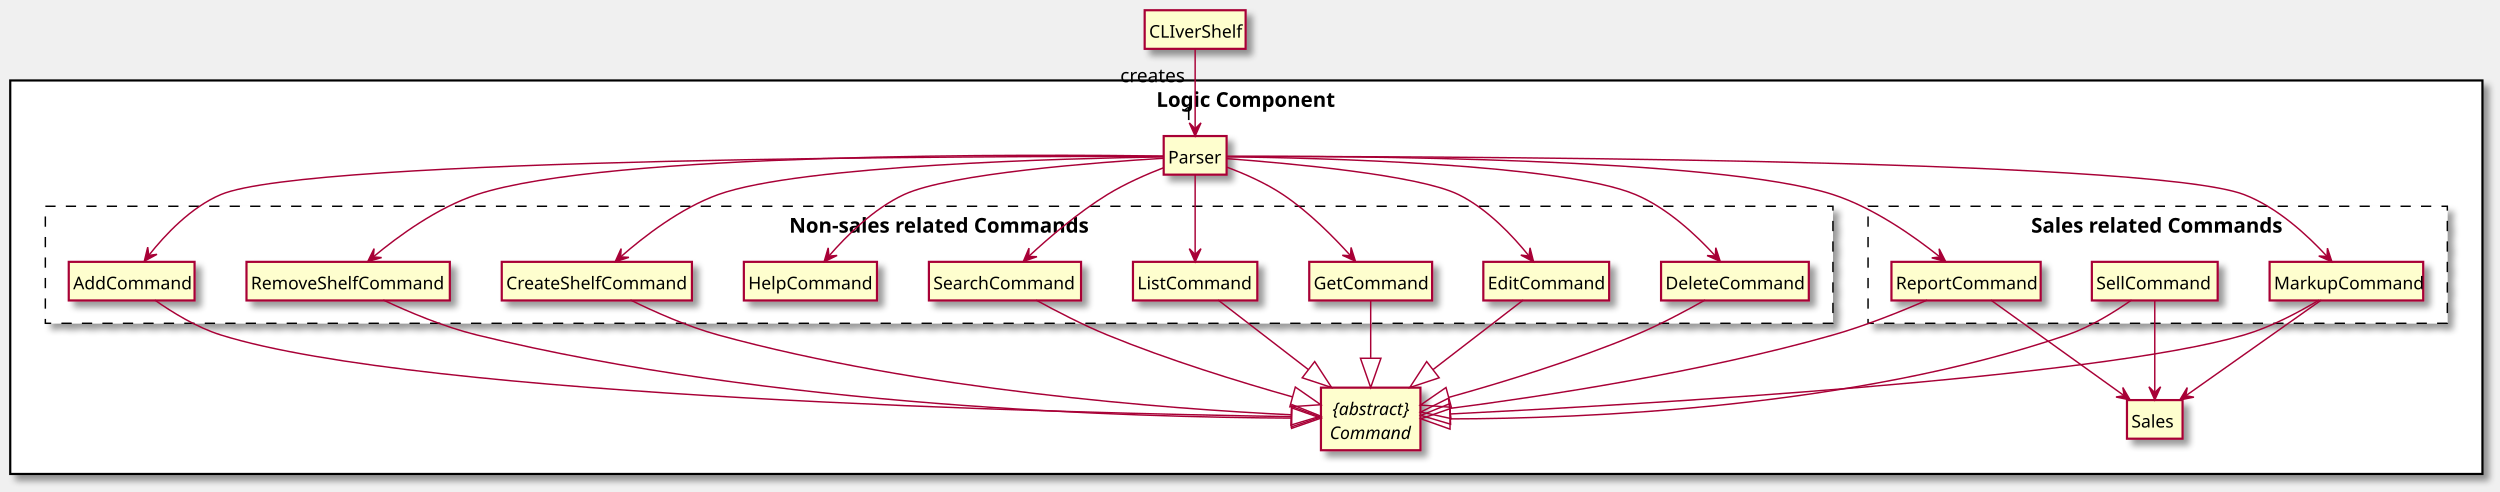
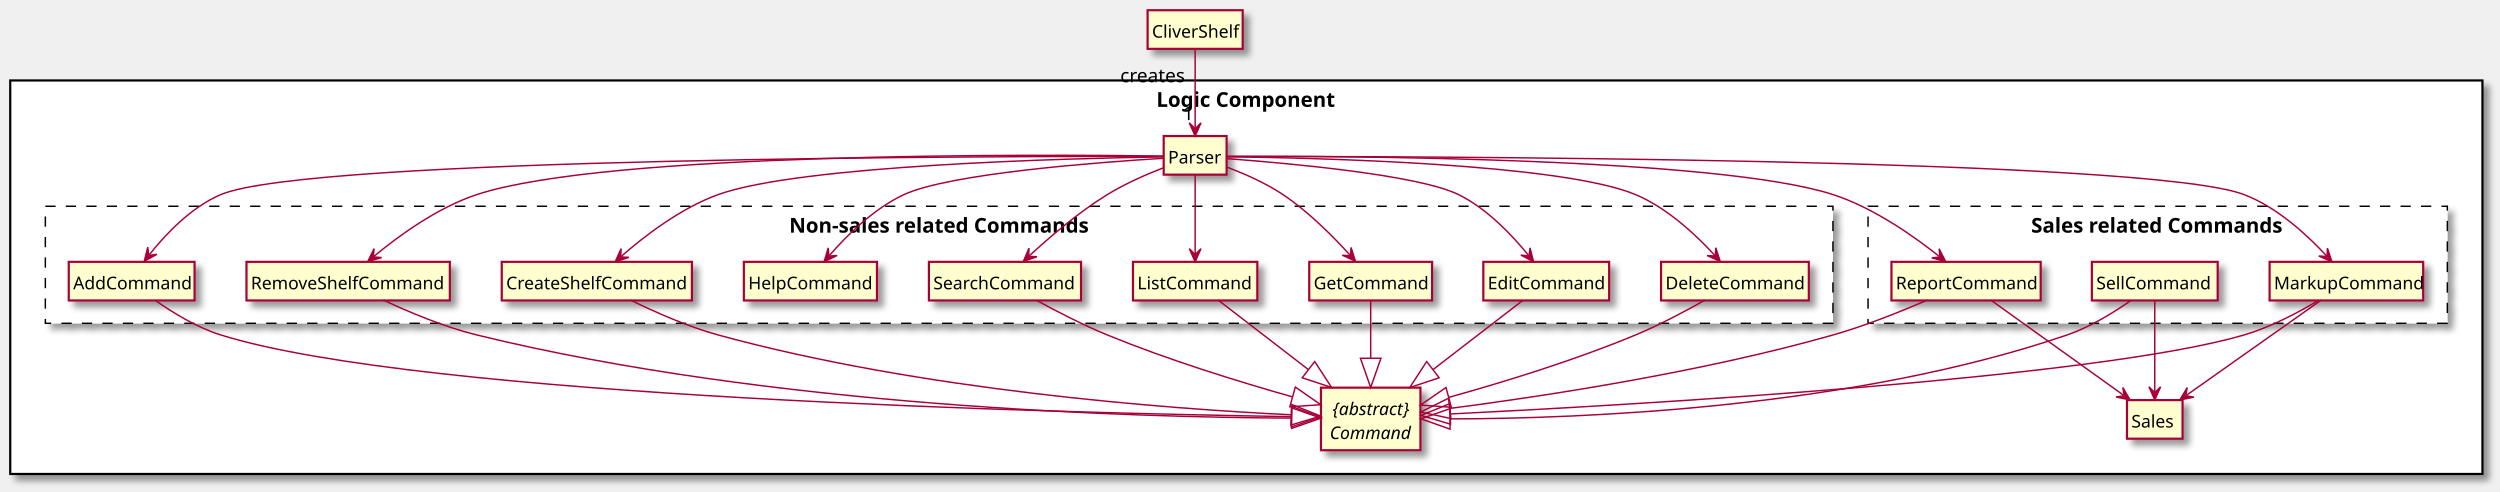
<svg xmlns="http://www.w3.org/2000/svg" contentScriptType="application/ecmascript" contentStyleType="text/css" height="336px" preserveAspectRatio="none" style="width:1709px;height:336px;background:#FFFFFF;" version="1.1" viewBox="0 0 1709 336" width="1709px" zoomAndPan="magnify">
  <defs>
-     <filter height="300%" id="f1cv4jz75yv1pm" width="300%" x="-1" y="-1">
+     <filter height="300%" id="f4anf1lwjt9ii" width="300%" x="-1" y="-1">
      <feGaussianBlur result="blurOut" stdDeviation="2.0" />
      <feColorMatrix in="blurOut" result="blurOut2" type="matrix" values="0 0 0 0 0 0 0 0 0 0 0 0 0 0 0 0 0 0 .4 0" />
      <feOffset dx="4.0" dy="4.0" in="blurOut2" result="blurOut3" />
      <feBlend in="SourceGraphic" in2="blurOut3" mode="normal" />
    </filter>
  </defs>
  <g>
-     <rect fill="#FFFFFF" filter="url(#f1cv4jz75yv1pm)" height="269" style="stroke:#000000;stroke-width:1.5;" width="1690" x="7" y="55" />
+     <rect fill="#FFFFFF" filter="url(#f4anf1lwjt9ii)" height="269" style="stroke:#000000;stroke-width:1.5;" width="1690" x="7" y="55" />
    <text fill="#000000" font-family="sans-serif" font-size="14" font-weight="bold" lengthAdjust="spacing" textLength="123" x="790.5" y="73.044">Logic Component</text>
-     <rect fill="#FFFFFF" filter="url(#f1cv4jz75yv1pm)" height="80" style="stroke:#000000;stroke-width:1.0;stroke-dasharray:7.0,7.0;" width="1222" x="31" y="141" />
+     <rect fill="#FFFFFF" filter="url(#f4anf1lwjt9ii)" height="80" style="stroke:#000000;stroke-width:1.0;stroke-dasharray:7.0,7.0;" width="1222" x="31" y="141" />
    <text fill="#000000" font-family="sans-serif" font-size="14" font-weight="bold" lengthAdjust="spacing" textLength="205" x="539.5" y="159.044">Non-sales related Commands</text>
-     <rect fill="#FFFFFF" filter="url(#f1cv4jz75yv1pm)" height="80" style="stroke:#000000;stroke-width:1.0;stroke-dasharray:7.0,7.0;" width="396" x="1277" y="141" />
+     <rect fill="#FFFFFF" filter="url(#f4anf1lwjt9ii)" height="80" style="stroke:#000000;stroke-width:1.0;stroke-dasharray:7.0,7.0;" width="396" x="1277" y="141" />
    <text fill="#000000" font-family="sans-serif" font-size="14" font-weight="bold" lengthAdjust="spacing" textLength="173" x="1388.5" y="159.044">Sales related Commands</text>
-     <rect codeLine="20" fill="#FEFECE" filter="url(#f1cv4jz75yv1pm)" height="26.389" id="Parser" style="stroke:#A80036;stroke-width:1.5;" width="43" x="795.5" y="93" />
+     <rect codeLine="20" fill="#FEFECE" filter="url(#f4anf1lwjt9ii)" height="26.389" id="Parser" style="stroke:#A80036;stroke-width:1.5;" width="43" x="795.5" y="93" />
    <text fill="#000000" font-family="sans-serif" font-size="12" lengthAdjust="spacing" textLength="37" x="798.5" y="111.752">Parser</text>
-     <rect codeLine="28" fill="#FEFECE" filter="url(#f1cv4jz75yv1pm)" height="26.389" id="Sales" style="stroke:#A80036;stroke-width:1.5;" width="38" x="1454" y="273.5" />
+     <rect codeLine="28" fill="#FEFECE" filter="url(#f4anf1lwjt9ii)" height="26.389" id="Sales" style="stroke:#A80036;stroke-width:1.5;" width="38" x="1454" y="273.5" />
    <text fill="#000000" font-family="sans-serif" font-size="12" lengthAdjust="spacing" textLength="32" x="1457" y="292.252">Sales</text>
-     <rect codeLine="29" fill="#FEFECE" filter="url(#f1cv4jz75yv1pm)" height="42.777" id="command" style="stroke:#A80036;stroke-width:1.5;" width="68" x="903" y="265" />
+     <rect codeLine="29" fill="#FEFECE" filter="url(#f4anf1lwjt9ii)" height="42.777" id="command" style="stroke:#A80036;stroke-width:1.5;" width="68" x="903" y="265" />
    <text fill="#000000" font-family="sans-serif" font-size="12" font-style="italic" lengthAdjust="spacing" textLength="52" x="911" y="283.752">{abstract}</text>
    <text fill="#000000" font-family="sans-serif" font-size="12" font-style="italic" lengthAdjust="spacing" textLength="59" x="909" y="300.141">Command</text>
-     <rect codeLine="10" fill="#FEFECE" filter="url(#f1cv4jz75yv1pm)" height="26.389" id="CreateShelfCommand" style="stroke:#A80036;stroke-width:1.5;" width="130" x="343" y="179" />
+     <rect codeLine="10" fill="#FEFECE" filter="url(#f4anf1lwjt9ii)" height="26.389" id="CreateShelfCommand" style="stroke:#A80036;stroke-width:1.5;" width="130" x="343" y="179" />
    <text fill="#000000" font-family="sans-serif" font-size="12" lengthAdjust="spacing" textLength="124" x="346" y="197.752">CreateShelfCommand</text>
-     <rect codeLine="11" fill="#FEFECE" filter="url(#f1cv4jz75yv1pm)" height="26.389" id="RemoveShelfCommand" style="stroke:#A80036;stroke-width:1.5;" width="139" x="168.5" y="179" />
+     <rect codeLine="11" fill="#FEFECE" filter="url(#f4anf1lwjt9ii)" height="26.389" id="RemoveShelfCommand" style="stroke:#A80036;stroke-width:1.5;" width="139" x="168.5" y="179" />
    <text fill="#000000" font-family="sans-serif" font-size="12" lengthAdjust="spacing" textLength="133" x="171.5" y="197.752">RemoveShelfCommand</text>
-     <rect codeLine="12" fill="#FEFECE" filter="url(#f1cv4jz75yv1pm)" height="26.389" id="AddCommand" style="stroke:#A80036;stroke-width:1.5;" width="86" x="47" y="179" />
+     <rect codeLine="12" fill="#FEFECE" filter="url(#f4anf1lwjt9ii)" height="26.389" id="AddCommand" style="stroke:#A80036;stroke-width:1.5;" width="86" x="47" y="179" />
    <text fill="#000000" font-family="sans-serif" font-size="12" lengthAdjust="spacing" textLength="80" x="50" y="197.752">AddCommand</text>
-     <rect codeLine="13" fill="#FEFECE" filter="url(#f1cv4jz75yv1pm)" height="26.389" id="DeleteCommand" style="stroke:#A80036;stroke-width:1.5;" width="101" x="1135.5" y="179" />
+     <rect codeLine="13" fill="#FEFECE" filter="url(#f4anf1lwjt9ii)" height="26.389" id="DeleteCommand" style="stroke:#A80036;stroke-width:1.5;" width="101" x="1135.5" y="179" />
    <text fill="#000000" font-family="sans-serif" font-size="12" lengthAdjust="spacing" textLength="95" x="1138.5" y="197.752">DeleteCommand</text>
-     <rect codeLine="14" fill="#FEFECE" filter="url(#f1cv4jz75yv1pm)" height="26.389" id="EditCommand" style="stroke:#A80036;stroke-width:1.5;" width="86" x="1014" y="179" />
+     <rect codeLine="14" fill="#FEFECE" filter="url(#f4anf1lwjt9ii)" height="26.389" id="EditCommand" style="stroke:#A80036;stroke-width:1.5;" width="86" x="1014" y="179" />
    <text fill="#000000" font-family="sans-serif" font-size="12" lengthAdjust="spacing" textLength="80" x="1017" y="197.752">EditCommand</text>
-     <rect codeLine="15" fill="#FEFECE" filter="url(#f1cv4jz75yv1pm)" height="26.389" id="GetCommand" style="stroke:#A80036;stroke-width:1.5;" width="84" x="895" y="179" />
+     <rect codeLine="15" fill="#FEFECE" filter="url(#f4anf1lwjt9ii)" height="26.389" id="GetCommand" style="stroke:#A80036;stroke-width:1.5;" width="84" x="895" y="179" />
    <text fill="#000000" font-family="sans-serif" font-size="12" lengthAdjust="spacing" textLength="78" x="898" y="197.752">GetCommand</text>
-     <rect codeLine="16" fill="#FEFECE" filter="url(#f1cv4jz75yv1pm)" height="26.389" id="ListCommand" style="stroke:#A80036;stroke-width:1.5;" width="85" x="774.5" y="179" />
+     <rect codeLine="16" fill="#FEFECE" filter="url(#f4anf1lwjt9ii)" height="26.389" id="ListCommand" style="stroke:#A80036;stroke-width:1.5;" width="85" x="774.5" y="179" />
    <text fill="#000000" font-family="sans-serif" font-size="12" lengthAdjust="spacing" textLength="79" x="777.5" y="197.752">ListCommand</text>
-     <rect codeLine="17" fill="#FEFECE" filter="url(#f1cv4jz75yv1pm)" height="26.389" id="SearchCommand" style="stroke:#A80036;stroke-width:1.5;" width="104" x="635" y="179" />
+     <rect codeLine="17" fill="#FEFECE" filter="url(#f4anf1lwjt9ii)" height="26.389" id="SearchCommand" style="stroke:#A80036;stroke-width:1.5;" width="104" x="635" y="179" />
    <text fill="#000000" font-family="sans-serif" font-size="12" lengthAdjust="spacing" textLength="98" x="638" y="197.752">SearchCommand</text>
-     <rect codeLine="18" fill="#FEFECE" filter="url(#f1cv4jz75yv1pm)" height="26.389" id="HelpCommand" style="stroke:#A80036;stroke-width:1.5;" width="91" x="508.5" y="179" />
+     <rect codeLine="18" fill="#FEFECE" filter="url(#f4anf1lwjt9ii)" height="26.389" id="HelpCommand" style="stroke:#A80036;stroke-width:1.5;" width="91" x="508.5" y="179" />
    <text fill="#000000" font-family="sans-serif" font-size="12" lengthAdjust="spacing" textLength="85" x="511.5" y="197.752">HelpCommand</text>
-     <rect codeLine="23" fill="#FEFECE" filter="url(#f1cv4jz75yv1pm)" height="26.389" id="SellCommand" style="stroke:#A80036;stroke-width:1.5;" width="86" x="1430" y="179" />
+     <rect codeLine="23" fill="#FEFECE" filter="url(#f4anf1lwjt9ii)" height="26.389" id="SellCommand" style="stroke:#A80036;stroke-width:1.5;" width="86" x="1430" y="179" />
    <text fill="#000000" font-family="sans-serif" font-size="12" lengthAdjust="spacing" textLength="80" x="1433" y="197.752">SellCommand</text>
-     <rect codeLine="24" fill="#FEFECE" filter="url(#f1cv4jz75yv1pm)" height="26.389" id="ReportCommand" style="stroke:#A80036;stroke-width:1.5;" width="102" x="1293" y="179" />
+     <rect codeLine="24" fill="#FEFECE" filter="url(#f4anf1lwjt9ii)" height="26.389" id="ReportCommand" style="stroke:#A80036;stroke-width:1.5;" width="102" x="1293" y="179" />
    <text fill="#000000" font-family="sans-serif" font-size="12" lengthAdjust="spacing" textLength="96" x="1296" y="197.752">ReportCommand</text>
-     <rect codeLine="25" fill="#FEFECE" filter="url(#f1cv4jz75yv1pm)" height="26.389" id="MarkupCommand" style="stroke:#A80036;stroke-width:1.5;" width="105" x="1551.5" y="179" />
+     <rect codeLine="25" fill="#FEFECE" filter="url(#f4anf1lwjt9ii)" height="26.389" id="MarkupCommand" style="stroke:#A80036;stroke-width:1.5;" width="105" x="1551.5" y="179" />
    <text fill="#000000" font-family="sans-serif" font-size="12" lengthAdjust="spacing" textLength="99" x="1554.5" y="197.752">MarkupCommand</text>
-     <rect codeLine="6" fill="#FEFECE" filter="url(#f1cv4jz75yv1pm)" height="26.389" id="CLIverShelf" style="stroke:#A80036;stroke-width:1.5;" width="69" x="782.5" y="7" />
-     <text fill="#000000" font-family="sans-serif" font-size="12" lengthAdjust="spacing" textLength="63" x="785.5" y="25.752">CLIverShelf</text>
-     <path codeLine="33" d="M817,33.04 C817,47.38 817,71.46 817,87.78 " fill="none" id="CLIverShelf-to-Parser" style="stroke:#A80036;stroke-width:1.0;" />
+     <rect codeLine="6" fill="#FEFECE" filter="url(#f4anf1lwjt9ii)" height="26.389" id="CliverShelf" style="stroke:#A80036;stroke-width:1.5;" width="65" x="784.5" y="7" />
+     <text fill="#000000" font-family="sans-serif" font-size="12" lengthAdjust="spacing" textLength="59" x="787.5" y="25.752">CliverShelf</text>
+     <path codeLine="33" d="M817,33.04 C817,47.38 817,71.46 817,87.78 " fill="none" id="CliverShelf-to-Parser" style="stroke:#A80036;stroke-width:1.0;" />
    <polygon fill="#A80036" points="817,92.99,821,83.99,817,87.99,813,83.99,817,92.99" style="stroke:#A80036;stroke-width:1.0;" />
    <text fill="#000000" font-family="sans-serif" font-size="13" lengthAdjust="spacing" textLength="43" x="765.803" y="56.22">creates</text>
    <text fill="#000000" font-family="sans-serif" font-size="13" lengthAdjust="spacing" textLength="7" x="808.556" y="82.091">1</text>
    <path codeLine="35" d="M795.1,107.26 C731.41,108.24 547.24,112.8 491,133 C465.22,142.26 440.08,161.73 424.35,175.55 " fill="none" id="Parser-to-CreateShelfCommand" style="stroke:#A80036;stroke-width:1.0;" />
    <polygon fill="#A80036" points="420.55,178.94,429.928,175.93,424.28,175.61,424.6,169.962,420.55,178.94" style="stroke:#A80036;stroke-width:1.0;" />
    <path codeLine="36" d="M795.33,106.65 C712.35,105.54 414.99,103.72 326,133 C298.92,141.91 272.21,161.46 255.45,175.39 " fill="none" id="Parser-to-RemoveShelfCommand" style="stroke:#A80036;stroke-width:1.0;" />
    <polygon fill="#A80036" points="251.4,178.81,260.865,176.087,255.229,175.595,255.721,169.96,251.4,178.81" style="stroke:#A80036;stroke-width:1.0;" />
    <path codeLine="37" d="M795.27,106.94 C687.31,106.77 211.43,107.48 151,133 C130.5,141.66 112.81,160.53 101.84,174.41 " fill="none" id="Parser-to-AddCommand" style="stroke:#A80036;stroke-width:1.0;" />
    <polygon fill="#A80036" points="98.65,178.54,107.318,173.863,101.707,174.583,100.987,168.972,98.65,178.54" style="stroke:#A80036;stroke-width:1.0;" />
    <path codeLine="38" d="M838.6,107.17 C898.81,107.9 1067.43,111.85 1118,133 C1139.98,142.2 1160.06,161.23 1172.61,174.99 " fill="none" id="Parser-to-DeleteCommand" style="stroke:#A80036;stroke-width:1.0;" />
    <polygon fill="#A80036" points="1175.94,178.72,1172.892,169.355,1172.595,175.004,1166.946,174.706,1175.94,178.72" style="stroke:#A80036;stroke-width:1.0;" />
    <path codeLine="39" d="M838.72,108.46 C880.31,111.54 969.5,119.51 997,133 C1016.8,142.71 1034.27,161.39 1045.18,174.93 " fill="none" id="Parser-to-EditCommand" style="stroke:#A80036;stroke-width:1.0;" />
    <polygon fill="#A80036" points="1048.35,178.95,1045.915,169.407,1045.253,175.025,1039.635,174.363,1048.35,178.95" style="stroke:#A80036;stroke-width:1.0;" />
    <path codeLine="40" d="M838.78,114.27 C850.62,118.74 865.2,125.12 877,133 C894.69,144.81 911.82,162.15 923.22,174.79 " fill="none" id="Parser-to-GetCommand" style="stroke:#A80036;stroke-width:1.0;" />
    <polygon fill="#A80036" points="926.57,178.55,923.58,169.166,923.248,174.813,917.601,174.481,926.57,178.55" style="stroke:#A80036;stroke-width:1.0;" />
    <path codeLine="41" d="M817,119.04 C817,133.38 817,157.46 817,173.78 " fill="none" id="Parser-to-ListCommand" style="stroke:#A80036;stroke-width:1.0;" />
    <polygon fill="#A80036" points="817,178.99,821,169.99,817,173.99,813,169.99,817,178.99" style="stroke:#A80036;stroke-width:1.0;" />
    <path codeLine="42" d="M795.45,114.63 C783.68,119.2 769.09,125.58 757,133 C737.25,145.12 717.13,162.41 703.56,174.96 " fill="none" id="Parser-to-SearchCommand" style="stroke:#A80036;stroke-width:1.0;" />
    <polygon fill="#A80036" points="699.57,178.69,708.878,175.472,703.225,175.278,703.419,169.624,699.57,178.69" style="stroke:#A80036;stroke-width:1.0;" />
    <path codeLine="44" d="M838.56,106.86 C915.28,106.59 1174.65,107.6 1253,133 C1280.77,142 1308.44,161.53 1325.85,175.44 " fill="none" id="Parser-to-ReportCommand" style="stroke:#A80036;stroke-width:1.0;" />
    <polygon fill="#A80036" points="1330.05,178.84,1325.587,170.06,1326.169,175.687,1320.543,176.269,1330.05,178.84" style="stroke:#A80036;stroke-width:1.0;" />
    <path codeLine="45" d="M838.85,106.96 C951.89,106.85 1467.73,107.75 1534,133 C1556.92,141.73 1577.8,161.23 1590.68,175.21 " fill="none" id="Parser-to-MarkupCommand" style="stroke:#A80036;stroke-width:1.0;" />
    <polygon fill="#A80036" points="1594.1,179,1591.033,169.641,1590.747,175.291,1585.098,175.005,1594.1,179" style="stroke:#A80036;stroke-width:1.0;" />
    <path codeLine="46" d="M795.47,108.19 C750.72,110.93 649.23,118.56 618,133 C597.28,142.58 578.57,161.28 566.8,174.86 " fill="none" id="Parser-to-HelpCommand" style="stroke:#A80036;stroke-width:1.0;" />
    <polygon fill="#A80036" points="563.38,178.9,572.257,174.634,566.619,175.091,566.162,169.452,563.38,178.9" style="stroke:#A80036;stroke-width:1.0;" />
    <path codeLine="50" d="M430.97,205.07 C447.28,213.11 469.94,223.23 491,229 C628.79,266.78 797.58,279.42 882.58,283.56 " fill="none" id="CreateShelfCommand-to-command" style="stroke:#A80036;stroke-width:1.0;" />
    <polygon fill="none" points="883.12,276.57,902.79,284.45,882.5,290.56,883.12,276.57" style="stroke:#A80036;stroke-width:1.0;" />
    <path codeLine="51" d="M262,205.09 C279.34,213.25 303.55,223.5 326,229 C527.1,278.27 775.03,285.29 882.77,285.82 " fill="none" id="RemoveShelfCommand-to-command" style="stroke:#A80036;stroke-width:1.0;" />
    <polygon fill="none" points="882.98,278.82,902.98,285.85,882.97,292.82,882.98,278.82" style="stroke:#A80036;stroke-width:1.0;" />
    <path codeLine="52" d="M105.85,205.14 C117.62,213.44 134.45,223.84 151,229 C287.91,271.72 727.78,282.36 882.53,284.82 " fill="none" id="AddCommand-to-command" style="stroke:#A80036;stroke-width:1.0;" />
    <polygon fill="none" points="882.92,277.82,902.81,285.12,882.71,291.82,882.92,277.82" style="stroke:#A80036;stroke-width:1.0;" />
    <path codeLine="53" d="M1165.65,205.05 C1152.38,212.58 1134.52,222.12 1118,229 C1076.15,246.44 1026.93,261.47 990.4,271.63 " fill="none" id="DeleteCommand-to-command" style="stroke:#A80036;stroke-width:1.0;" />
    <polygon fill="none" points="992.15,278.41,971.02,276.9,988.48,264.9,992.15,278.41" style="stroke:#A80036;stroke-width:1.0;" />
    <path codeLine="54" d="M1041.31,205.09 C1025.7,217.13 1001.03,236.14 979.6,252.66 " fill="none" id="EditCommand-to-command" style="stroke:#A80036;stroke-width:1.0;" />
    <polygon fill="none" points="983.82,258.25,963.7,264.92,975.27,247.16,983.82,258.25" style="stroke:#A80036;stroke-width:1.0;" />
    <path codeLine="55" d="M937,205.09 C937,215.23 937,230.32 937,244.7 " fill="none" id="GetCommand-to-command" style="stroke:#A80036;stroke-width:1.0;" />
    <polygon fill="none" points="944,244.92,937,264.92,930,244.92,944,244.92" style="stroke:#A80036;stroke-width:1.0;" />
    <path codeLine="56" d="M832.69,205.09 C848.3,217.13 872.97,236.14 894.4,252.66 " fill="none" id="ListCommand-to-command" style="stroke:#A80036;stroke-width:1.0;" />
    <polygon fill="none" points="898.73,247.16,910.3,264.92,890.18,258.25,898.73,247.16" style="stroke:#A80036;stroke-width:1.0;" />
    <path codeLine="57" d="M708.31,205.17 C721.95,212.65 740.19,222.1 757,229 C798.51,246.04 847.14,261.02 883.38,271.27 " fill="none" id="SearchCommand-to-command" style="stroke:#A80036;stroke-width:1.0;" />
    <polygon fill="none" points="885.48,264.59,902.88,276.67,881.74,278.08,885.48,264.59" style="stroke:#A80036;stroke-width:1.0;" />
    <path codeLine="59" d="M1457.12,205.09 C1445.53,213.25 1429.09,223.5 1413,229 C1266.44,279.08 1081.39,286.21 991.28,286.36 " fill="none" id="SellCommand-to-command" style="stroke:#A80036;stroke-width:1.0;" />
    <polygon fill="none" points="991.23,293.36,971.26,286.28,991.28,279.36,991.23,293.36" style="stroke:#A80036;stroke-width:1.0;" />
    <path codeLine="60" d="M1473,205.09 C1473,221.16 1473,249.65 1473,268.04 " fill="none" id="SellCommand-to-Sales" style="stroke:#A80036;stroke-width:1.0;" />
    <polygon fill="#A80036" points="1473,273.4,1477,264.4,1473,268.4,1469,264.4,1473,273.4" style="stroke:#A80036;stroke-width:1.0;" />
    <path codeLine="61" d="M1317.41,205.15 C1299.52,212.92 1275.23,222.69 1253,229 C1162.89,254.6 1054.87,270.94 991.32,279.15 " fill="none" id="ReportCommand-to-command" style="stroke:#A80036;stroke-width:1.0;" />
    <polygon fill="none" points="991.89,286.13,971.18,281.66,990.15,272.24,991.89,286.13" style="stroke:#A80036;stroke-width:1.0;" />
    <path codeLine="62" d="M1360.86,205.09 C1384.24,221.85 1426.46,252.13 1451.89,270.36 " fill="none" id="ReportCommand-to-Sales" style="stroke:#A80036;stroke-width:1.0;" />
    <polygon fill="#A80036" points="1456.13,273.4,1451.154,264.901,1452.069,270.483,1446.487,271.398,1456.13,273.4" style="stroke:#A80036;stroke-width:1.0;" />
    <path codeLine="63" d="M1585.22,205.17 C1571.58,213.36 1552.36,223.63 1534,229 C1432.93,258.58 1118.8,276.69 991.45,282.99 " fill="none" id="MarkupCommand-to-command" style="stroke:#A80036;stroke-width:1.0;" />
    <polygon fill="none" points="991.62,289.99,971.3,283.96,990.94,276,991.62,289.99" style="stroke:#A80036;stroke-width:1.0;" />
    <path codeLine="64" d="M1586.87,205.09 C1563.14,221.85 1520.26,252.13 1494.43,270.36 " fill="none" id="MarkupCommand-to-Sales" style="stroke:#A80036;stroke-width:1.0;" />
    <polygon fill="#A80036" points="1490.13,273.4,1499.793,271.498,1494.221,270.525,1495.193,264.952,1490.13,273.4" style="stroke:#A80036;stroke-width:1.0;" />
  </g>
</svg>
